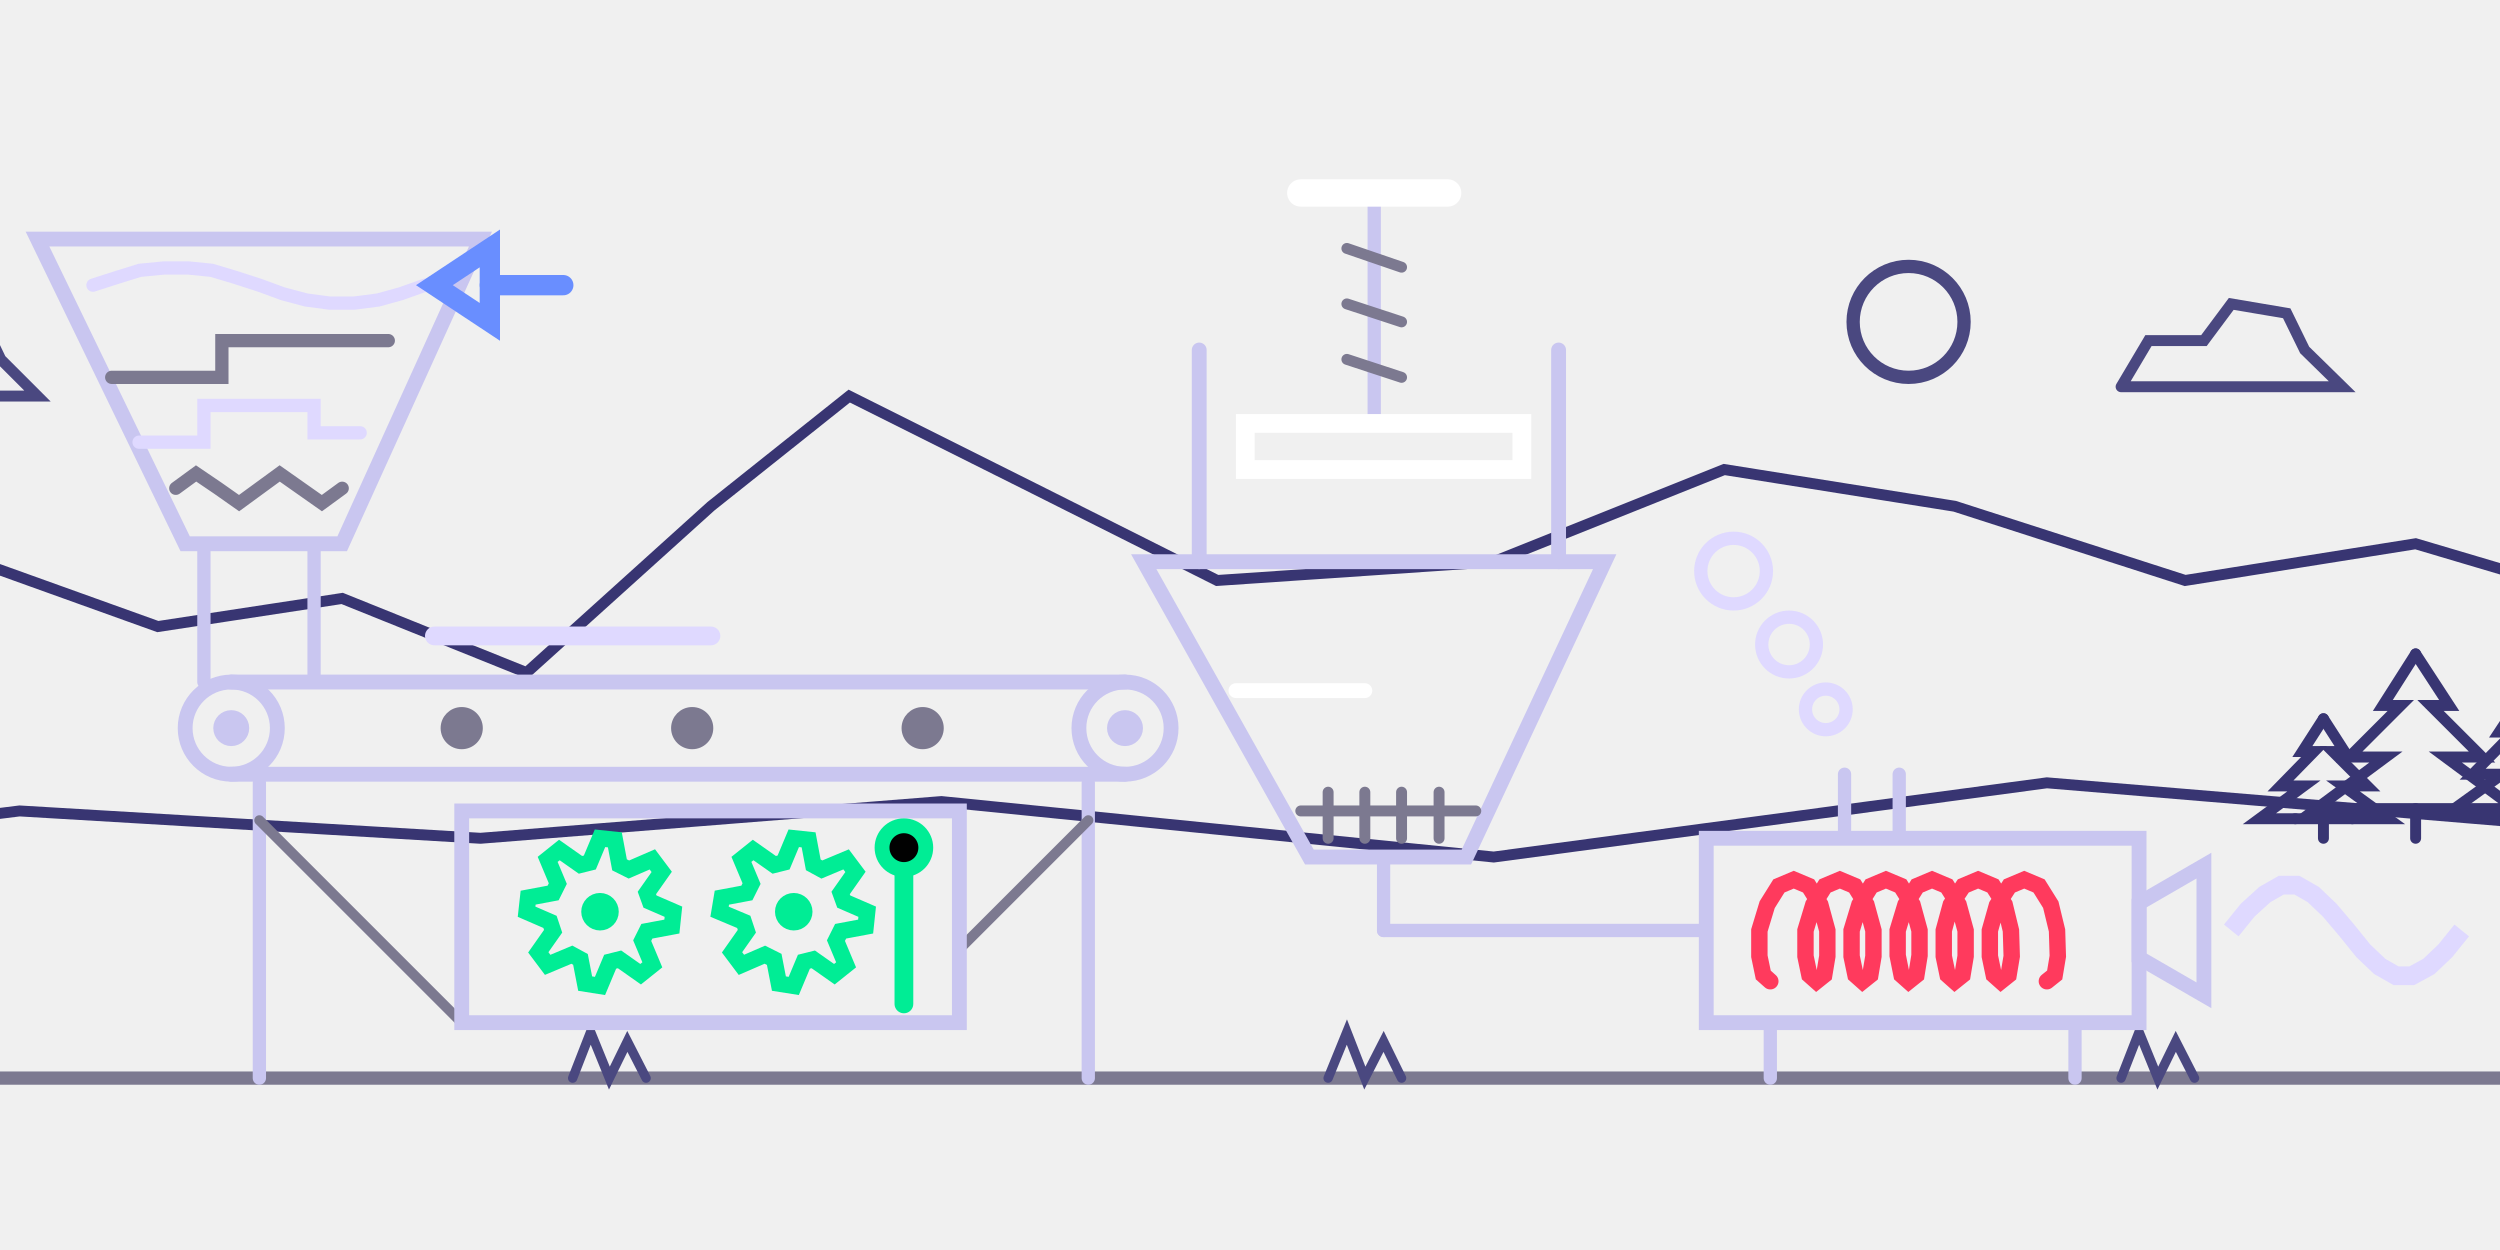
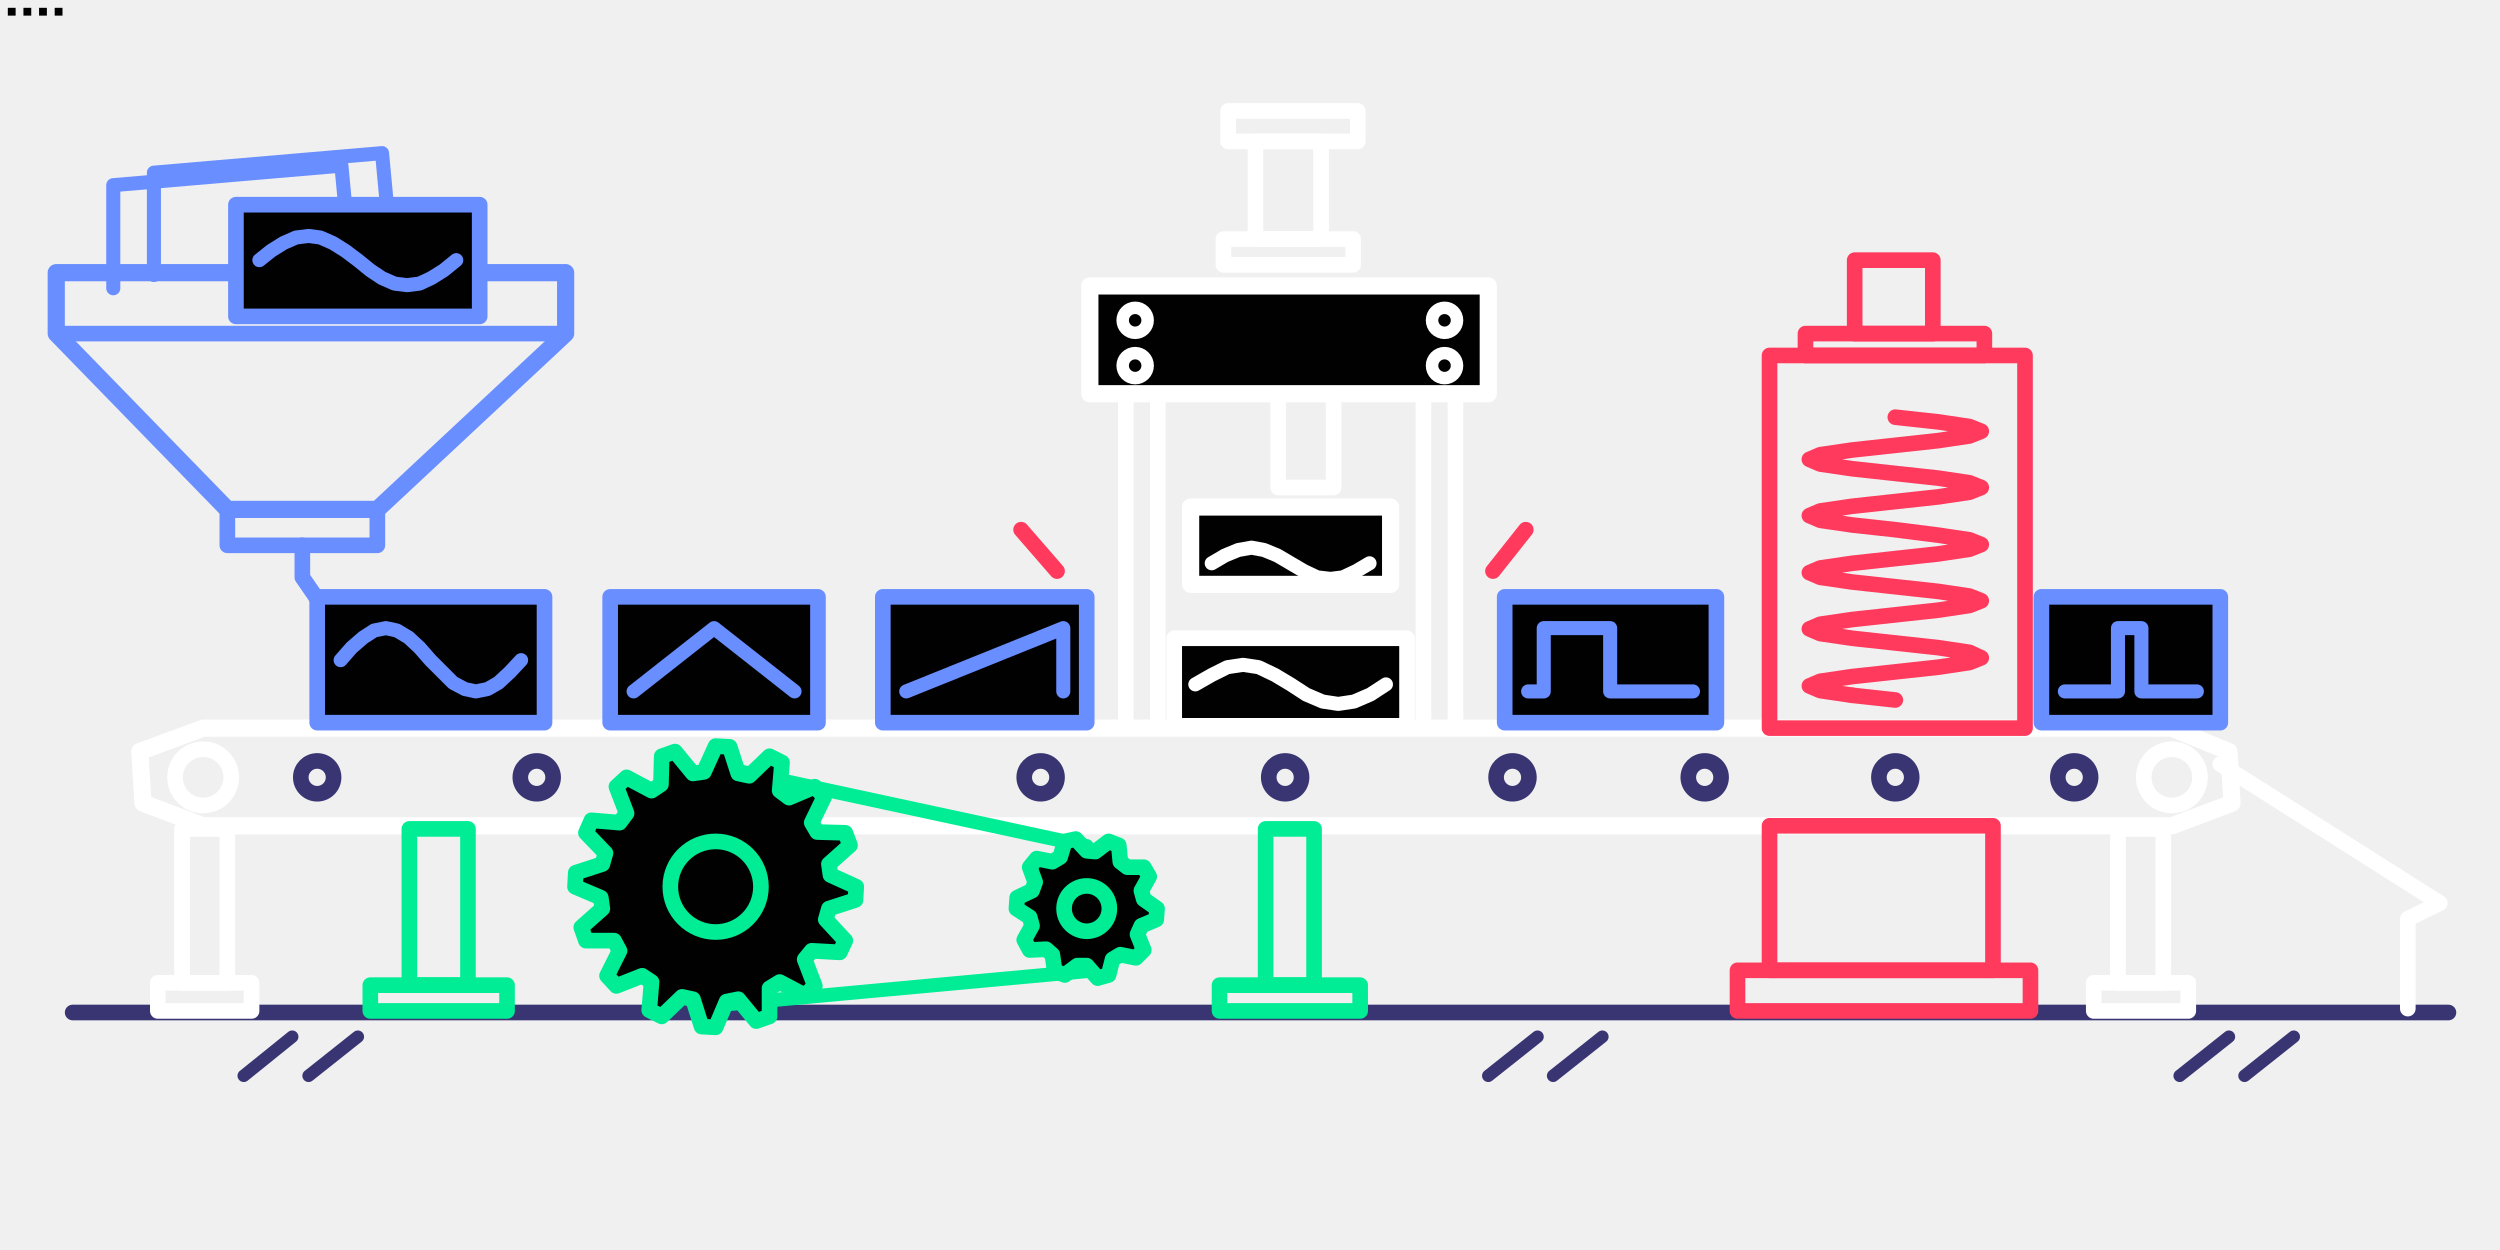
<svg xmlns="http://www.w3.org/2000/svg" version="1.1" id="Layer_1" x="0px" y="0px" width="320px" height="160px" viewBox="0 0 320 160">
-   <polyline points="-44.7,100.2 -27,64.8 -9.3,69.6 20.2,80.2 43.8,76.6 67.4,86.1 91,64.8 108.7,50.7 132.3,62.5 155.8,74.3 191.2,71.9 220.7,60.1 250.2,64.8 279.7,74.3 309.2,69.6 332.8,76.6" fill="none" stroke="#383572" stroke-width="1.4" stroke-linecap="round" />
-   <polyline points="-44.7,109.7 2.5,103.8 61.5,107.3 120.5,102.6 191.2,109.7 262,100.2 332.8,106.1" fill="none" stroke="#383572" stroke-width="1.4" stroke-linecap="round" />
-   <polyline points="-27,83.7 -31.3,90.3 -28.9,90.3 -35.5,96.9 -30.8,96.9 -39.7,103.5 -32.7,103.5" fill="none" stroke="#383572" stroke-width="1.4" stroke-linecap="round" />
-   <polyline points="-27,83.7 -22.8,90.3 -25.1,90.3 -18.5,96.9 -23.2,96.9 -14.3,103.5 -21.3,103.5" fill="none" stroke="#383572" stroke-width="1.4" stroke-linecap="round" />
-   <line x1="-32.7" y1="103.5" x2="-21.3" y2="103.5" stroke="#383572" stroke-width="1.4" stroke-linecap="round" />
-   <line x1="-27" y1="103.5" x2="-27" y2="107.3" stroke="#383572" stroke-width="1.4" stroke-linecap="round" />
-   <polyline points="-15.2,88.4 -18.6,93.7 -16.7,93.7 -22.1,99.1 -18.3,99.1 -25.4,104.2 -19.7,104.2" fill="none" stroke="#383572" stroke-width="1.4" stroke-linecap="round" />
-   <polyline points="-15.2,88.4 -11.8,93.7 -13.7,93.7 -8.4,99.1 -12.1,99.1 -5.1,104.2 -10.7,104.2" fill="none" stroke="#383572" stroke-width="1.4" stroke-linecap="round" />
-   <line x1="-19.7" y1="104.2" x2="-10.7" y2="104.2" stroke="#383572" stroke-width="1.4" stroke-linecap="round" />
-   <line x1="-15.2" y1="104.2" x2="-15.2" y2="107.3" stroke="#383572" stroke-width="1.4" stroke-linecap="round" />
-   <polyline points="309.2,83.7 305,90.3 307.3,90.3 300.7,96.9 305.4,96.9 296.5,103.5 303.5,103.5" fill="none" stroke="#383572" stroke-width="1.4" stroke-linecap="round" />
-   <polyline points="309.2,83.7 313.5,90.3 311.1,90.3 317.7,96.9 313,96.9 321.9,103.5 314.9,103.5" fill="none" stroke="#383572" stroke-width="1.4" stroke-linecap="round" />
-   <line x1="303.5" y1="103.5" x2="314.9" y2="103.5" stroke="#383572" stroke-width="1.4" stroke-linecap="round" />
-   <line x1="309.2" y1="103.5" x2="309.2" y2="107.3" stroke="#383572" stroke-width="1.4" stroke-linecap="round" />
-   <polyline points="323.4,88.4 319.9,93.7 321.8,93.7 316.5,99.1 320.3,99.1 313.2,104.2 318.9,104.2" fill="none" stroke="#383572" stroke-width="1.4" stroke-linecap="round" />
-   <polyline points="323.4,88.4 326.8,93.7 324.9,93.7 330.2,99.1 326.4,99.1 333.5,104.2 327.8,104.2" fill="none" stroke="#383572" stroke-width="1.4" stroke-linecap="round" />
-   <line x1="318.9" y1="104.2" x2="327.8" y2="104.2" stroke="#383572" stroke-width="1.4" stroke-linecap="round" />
-   <line x1="323.4" y1="104.2" x2="323.4" y2="107.3" stroke="#383572" stroke-width="1.4" stroke-linecap="round" />
-   <polyline points="297.4,92 294.7,96.2 296.2,96.2 291.9,100.6 294.9,100.6 289.2,104.8 293.8,104.8" fill="none" stroke="#383572" stroke-width="1.4" stroke-linecap="round" />
-   <polyline points="297.4,92 300.1,96.2 298.6,96.2 303,100.6 299.9,100.6 305.7,104.8 301.1,104.8" fill="none" stroke="#383572" stroke-width="1.4" stroke-linecap="round" />
-   <line x1="293.8" y1="104.8" x2="301.1" y2="104.8" stroke="#383572" stroke-width="1.4" stroke-linecap="round" />
-   <line x1="297.4" y1="104.8" x2="297.4" y2="107.3" stroke="#383572" stroke-width="1.4" stroke-linecap="round" />
-   <polyline points="-23.5,50.7 -19.9,44.8 -12.8,44.8 -9.3,40.1 -2.2,41.2 0.1,46 4.8,50.7 -23.5,50.7" fill="none" stroke="#4A4880" stroke-width="1.4" stroke-linecap="round" />
-   <polyline points="271.5,49.5 275,43.6 282.1,43.6 285.6,38.9 292.7,40.1 295,44.8 299.8,49.5 271.5,49.5" fill="none" stroke="#4A4880" stroke-width="1.4" stroke-linecap="round" />
-   <circle cx="244.3" cy="41.2" r="7.1" fill="none" stroke="#4A4880" stroke-width="1.7" />
-   <line x1="-44.7" y1="138" x2="332.8" y2="138" stroke="#7C7990" stroke-width="1.7" stroke-linecap="round" />
-   <polyline points="-30.5,138 -28.2,132.1 -25.8,138 -23.5,133.3 -21.1,138" fill="none" stroke="#4A4880" stroke-width="1.2" stroke-linecap="round" />
-   <polyline points="73.3,138 75.6,132.1 78,138 80.3,133.3 82.7,138" fill="none" stroke="#4A4880" stroke-width="1.2" stroke-linecap="round" />
-   <polyline points="170,138 172.4,132.1 174.7,138 177.1,133.3 179.4,138" fill="none" stroke="#4A4880" stroke-width="1.2" stroke-linecap="round" />
-   <polyline points="271.5,138 273.8,132.1 276.2,138 278.5,133.3 280.9,138" fill="none" stroke="#4A4880" stroke-width="1.2" stroke-linecap="round" />
-   <path d="M4.8 30.6 L61.5 30.6 L43.8 69.6 L23.7 69.6 Z" fill="none" stroke="#C9C6F0" stroke-width="1.9" />
-   <g id="waves">
-     <polyline points="11.9,36.5 15,35.5 17.9,34.6 21,34.3 24.1,34.3 27.1,34.6 30.1,35.5 33.2,36.5 36.2,37.6 39.2,38.4 42.2,38.8 45.3,38.8 48.4,38.4 51.3,37.6 54.4,36.5" fill="none" stroke="#DFD9FF" stroke-width="1.7" stroke-linecap="round" />
-     <polyline points="14.3,48.3 28.4,48.3 28.4,43.6 49.7,43.6" fill="none" stroke="#7C7990" stroke-width="1.7" stroke-linecap="round" />
-     <polyline points="17.8,56.6 26.1,56.6 26.1,51.9 40.2,51.9 40.2,55.4 46.1,55.4" fill="none" stroke="#DFD9FF" stroke-width="1.7" stroke-linecap="round" />
-     <polyline points="22.5,62.5 25.1,60.6 27.9,62.5 30.6,64.4 33.2,62.5 35.8,60.6 38.5,62.5 41.2,64.4 43.8,62.5" fill="none" stroke="#7C7990" stroke-width="1.7" stroke-linecap="round" />
+   <line x1="9.3" y1="129.6" x2="313.4" y2="129.6" stroke="#383572" stroke-width="2" stroke-linecap="round" />
+   <line x1="31.2" y1="137.7" x2="37.4" y2="132.7" stroke="#383572" stroke-width="1.6" stroke-linecap="round" />
+   <line x1="39.5" y1="137.7" x2="45.8" y2="132.7" stroke="#383572" stroke-width="1.6" stroke-linecap="round" />
+   <line x1="190.5" y1="137.7" x2="196.8" y2="132.7" stroke="#383572" stroke-width="1.6" stroke-linecap="round" />
+   <line x1="198.8" y1="137.7" x2="205.1" y2="132.7" stroke="#383572" stroke-width="1.6" stroke-linecap="round" />
+   <line x1="279" y1="137.7" x2="285.3" y2="132.7" stroke="#383572" stroke-width="1.6" stroke-linecap="round" />
+   <line x1="287.3" y1="137.7" x2="293.6" y2="132.7" stroke="#383572" stroke-width="1.6" stroke-linecap="round" />
+   <path d="M26 93.2 L278 93.2 L285.3 96.2 L285.7 102.8 L278 105.7 L26 105.7 L18.3 102.8 L17.9 96.2 Z" fill="none" stroke="#FFFFFF" stroke-width="2.2" stroke-linejoin="round" />
+   <circle cx="26" cy="99.5" r="3.6" fill="none" stroke="#FFFFFF" stroke-width="2" />
+   <circle cx="278" cy="99.5" r="3.6" fill="none" stroke="#FFFFFF" stroke-width="2" />
+   <path d="M23.3 106.1 L29.1 106.1 L29.1 125.8 L23.3 125.8 Z" fill="none" stroke="#FFFFFF" stroke-width="2" stroke-linejoin="round" />
+   <path d="M20.2 125.8 L32.2 125.8 L32.2 129.4 L20.2 129.4 Z" fill="none" stroke="#FFFFFF" stroke-width="2" stroke-linejoin="round" />
+   <path d="M271.1 106.1 L276.9 106.1 L276.9 125.8 L271.1 125.8 Z" fill="none" stroke="#FFFFFF" stroke-width="2" stroke-linejoin="round" />
+   <path d="M268 125.8 L280.1 125.8 L280.1 129.4 L268 129.4 Z" fill="none" stroke="#FFFFFF" stroke-width="2" stroke-linejoin="round" />
+   <polyline points="284.2,97.8 312.3,115.6 308.2,117.6 308.2,129.1" fill="none" stroke="#FFFFFF" stroke-width="2" stroke-linecap="round" stroke-linejoin="round" />
+   <g id="dots">
+     <circle cx="40.6" cy="99.5" r="2.1" fill="none" stroke="#383572" stroke-width="2" />
+     <circle cx="68.7" cy="99.5" r="2.1" fill="none" stroke="#383572" stroke-width="2" />
+     <circle cx="133.2" cy="99.5" r="2.1" fill="none" stroke="#383572" stroke-width="2" />
+     <circle cx="164.5" cy="99.5" r="2.1" fill="none" stroke="#383572" stroke-width="2" />
+     <circle cx="193.6" cy="99.5" r="2.1" fill="none" stroke="#383572" stroke-width="2" />
+     <circle cx="218.2" cy="99.5" r="2.1" fill="none" stroke="#383572" stroke-width="2" />
+     <circle cx="242.6" cy="99.5" r="2.1" fill="none" stroke="#383572" stroke-width="2" />
+     <circle cx="265.5" cy="99.5" r="2.1" fill="none" stroke="#383572" stroke-width="2" />
  </g>
-   <g id="knob0">
-     <path d="M55.6 36.5 L62.7 31.8 L62.7 41.2 Z" fill="none" stroke="#698EFF" stroke-width="2.6" />
-     <line x1="62.7" y1="36.5" x2="72.1" y2="36.5" stroke="#698EFF" stroke-width="2.6" stroke-linecap="round" />
+   <path d="M52.4 106.1 L59.9 106.1 L59.9 126.1 L52.4 126.1 Z" fill="none" stroke="#00ED95" stroke-width="2" stroke-linejoin="round" />
+   <path d="M47.4 126.1 L64.9 126.1 L64.9 129.4 L47.4 129.4 Z" fill="none" stroke="#00ED95" stroke-width="2" stroke-linejoin="round" />
+   <path d="M162 106.1 L168.2 106.1 L168.2 126.1 L162 126.1 Z" fill="none" stroke="#00ED95" stroke-width="2" stroke-linejoin="round" />
+   <path d="M156.1 126.1 L174.1 126.1 L174.1 129.4 L156.1 129.4 Z" fill="none" stroke="#00ED95" stroke-width="2" stroke-linejoin="round" />
+   <line x1="93.6" y1="98.5" x2="139.1" y2="108.3" stroke="#00ED95" stroke-width="1.8" stroke-linecap="round" />
+   <line x1="93.6" y1="128.5" x2="139.1" y2="124.3" stroke="#00ED95" stroke-width="1.8" stroke-linecap="round" />
+   <g id="gear0">
+     <path d="M109.6 113.5 L109.5 115.2 L106.1 116.3 L105.7 117.7 L108.2 120.4 L107.5 121.9 L103.9 121.7 L103 122.8 L104.3 126.2 L103 127.4 L99.8 125.7 L98.5 126.5 L98.5 130.1 L96.8 130.7 L94.5 127.9 L93 128.2 L91.6 131.5 L89.8 131.4 L88.7 127.9 L87.3 127.6 L84.7 130.1 L83.1 129.3 L83.4 125.7 L82.2 124.9 L78.9 126.2 L77.7 124.9 L79.3 121.7 L78.6 120.4 L75 120.4 L74.4 118.7 L77.1 116.3 L76.9 114.9 L73.6 113.5 L73.7 111.7 L77.1 110.6 L77.5 109.2 L75 106.6 L75.7 105 L79.3 105.3 L80.2 104.1 L78.9 100.7 L80.2 99.5 L83.4 101.2 L84.6 100.4 L84.7 96.8 L86.4 96.2 L88.7 99 L90.1 98.8 L91.6 95.5 L93.4 95.6 L94.5 99 L95.9 99.3 L98.5 96.8 L100.1 97.6 L99.8 101.2 L101 102.1 L104.3 100.7 L105.5 102 L103.9 105.3 L104.6 106.5 L108.2 106.6 L108.8 108.2 L106.1 110.6 L106.3 112 L109.6 113.5 Z" fill="#010101" stroke="#00ED95" stroke-width="2" stroke-linejoin="round" />
+     <circle cx="91.6" cy="113.5" r="5.8" fill="none" stroke="#00ED95" stroke-width="2" />
  </g>
-   <line x1="26.1" y1="69.6" x2="26.1" y2="87.3" stroke="#C9C6F0" stroke-width="1.7" stroke-linecap="round" />
-   <line x1="40.2" y1="69.6" x2="40.2" y2="87.3" stroke="#C9C6F0" stroke-width="1.7" stroke-linecap="round" />
-   <line x1="29.6" y1="87.3" x2="144" y2="87.3" stroke="#C9C6F0" stroke-width="1.9" stroke-linecap="round" />
-   <line x1="29.6" y1="99.1" x2="144" y2="99.1" stroke="#C9C6F0" stroke-width="1.9" stroke-linecap="round" />
-   <circle cx="29.6" cy="93.2" r="5.9" fill="none" stroke="#C9C6F0" stroke-width="1.9" />
-   <circle cx="29.6" cy="93.2" r="1.7" fill="#C9C6F0" stroke="#C9C6F0" stroke-width="1.2" />
-   <circle cx="144" cy="93.2" r="5.9" fill="none" stroke="#C9C6F0" stroke-width="1.9" />
-   <circle cx="144" cy="93.2" r="1.7" fill="#C9C6F0" stroke="#C9C6F0" stroke-width="1.2" />
-   <circle id="dot0" cx="59.1" cy="93.2" r="2.1" fill="#7C7990" stroke="#7C7990" stroke-width="1.2" />
-   <circle id="dot1" cx="88.6" cy="93.2" r="2.1" fill="#7C7990" stroke="#7C7990" stroke-width="1.2" />
-   <circle id="dot2" cx="118.1" cy="93.2" r="2.1" fill="#7C7990" stroke="#7C7990" stroke-width="1.2" />
+   <g id="gear1">
+     <path d="M148.1 116.3 L148 117.7 L146.1 118.5 L145.6 119.6 L146.4 121.6 L145.4 122.6 L143.4 122.2 L142.4 122.8 L141.9 124.8 L140.5 125.2 L139.1 123.6 L137.9 123.6 L136.3 124.8 L135 124.3 L134.7 122.2 L133.9 121.5 L131.8 121.6 L131.1 120.3 L132.1 118.5 L131.8 117.4 L130.1 116.3 L130.2 114.9 L132.1 114 L132.5 112.9 L131.8 111 L132.7 109.9 L134.7 110.3 L135.7 109.7 L136.3 107.7 L137.7 107.4 L139.1 108.9 L140.2 109 L141.9 107.7 L143.2 108.2 L143.4 110.3 L144.3 111 L146.4 111 L147.1 112.2 L146.1 114 L146.4 115.1 L148.1 116.3 Z" fill="#010101" stroke="#00ED95" stroke-width="2" stroke-linejoin="round" />
+     <circle cx="139.1" cy="116.3" r="2.9" fill="none" stroke="#00ED95" stroke-width="2" />
+   </g>
+   <path d="M7.2 34.9 L72.4 34.9 L72.4 42.7 L48.3 65.2 L29.1 65.2 L7.2 42.7 Z" fill="none" stroke="#698EFF" stroke-width="2.2" stroke-linejoin="round" />
+   <line x1="7.2" y1="42.7" x2="72.4" y2="42.7" stroke="#698EFF" stroke-width="2" stroke-linecap="round" />
+   <path d="M29.1 65.2 L48.3 65.2 L48.3 69.8 L29.1 69.8 Z" fill="none" stroke="#698EFF" stroke-width="2" stroke-linejoin="round" />
+   <polyline points="38.7,69.8 38.7,73.9 42.7,79.7" fill="none" stroke="#698EFF" stroke-width="2" stroke-linecap="round" stroke-linejoin="round" />
+   <polyline points="14.5,36.9 14.5,23.7 43.7,21.2 44.7,31.9" fill="none" stroke="#698EFF" stroke-width="1.8" stroke-linecap="round" stroke-linejoin="round" />
+   <polyline points="19.7,35.2 19.7,22.1 48.9,19.6 49.9,30.3" fill="none" stroke="#698EFF" stroke-width="1.8" stroke-linecap="round" stroke-linejoin="round" />
+   <path d="M30.2 26.2 L61.4 26.2 L61.4 40.5 L30.2 40.5 Z" fill="#010101" stroke="#698EFF" stroke-width="2" stroke-linejoin="round" />
  <g id="active">
-     <line x1="55.6" y1="81.4" x2="91" y2="81.4" stroke="#DFD9FF" stroke-width="2.4" stroke-linecap="round" />
+     <polyline points="33.2,33.3 34.7,32.1 36.3,31.1 37.9,30.4 39.5,30.2 41,30.4 42.6,31.1 44.2,32.1 45.8,33.3 47.4,34.6 48.9,35.6 50.5,36.3 52.1,36.5 53.7,36.3 55.2,35.6 56.8,34.6 58.4,33.3" fill="none" stroke="#698EFF" stroke-width="1.8" stroke-linecap="round" stroke-linejoin="round" />
  </g>
-   <line x1="33.2" y1="100.2" x2="33.2" y2="138" stroke="#C9C6F0" stroke-width="1.7" stroke-linecap="round" />
-   <line x1="139.3" y1="100.2" x2="139.3" y2="138" stroke="#C9C6F0" stroke-width="1.7" stroke-linecap="round" />
-   <line x1="33.2" y1="105" x2="59.1" y2="130.9" stroke="#7C7990" stroke-width="1.3" stroke-linecap="round" />
-   <line x1="139.3" y1="105" x2="122.8" y2="121.5" stroke="#7C7990" stroke-width="1.3" stroke-linecap="round" />
-   <path d="M59.1 103.8 L122.8 103.8 L122.8 130.9 L59.1 130.9 Z" fill="none" stroke="#C9C6F0" stroke-width="1.9" />
-   <g id="knob1">
-     <g id="gear0">
-       <path d="M86.2 116.7 L86 118.6 L82.8 119.2 L82.2 120.4 L83.5 123.5 L82 124.7 L79.3 122.8 L78.1 123.1 L76.8 126.2 L74.9 125.9 L74.3 122.8 L73.2 122.2 L70.1 123.5 L68.9 121.9 L70.8 119.2 L70.4 118 L67.4 116.7 L67.6 114.9 L70.8 114.3 L71.4 113.1 L70.1 110 L71.6 108.8 L74.3 110.7 L75.5 110.4 L76.8 107.3 L78.7 107.5 L79.3 110.7 L80.5 111.3 L83.5 110 L84.7 111.6 L82.8 114.3 L83.2 115.4 Z" fill="none" stroke="#00ED95" stroke-width="2.1" />
-       <circle cx="76.8" cy="116.7" r="1.8" fill="#00ED95" stroke="#00ED95" stroke-width="1.2" />
-     </g>
-     <g id="gear1">
-       <path d="M111 116.7 L110.8 118.6 L107.6 119.2 L107 120.4 L108.3 123.5 L106.8 124.7 L104.1 122.8 L102.9 123.1 L101.6 126.2 L99.7 125.9 L99.1 122.8 L97.9 122.2 L94.9 123.5 L93.7 121.9 L95.6 119.2 L95.2 118 L92.1 116.7 L92.4 114.9 L95.6 114.3 L96.2 113.1 L94.9 110 L96.4 108.8 L99.1 110.7 L100.3 110.4 L101.6 107.3 L103.5 107.5 L104.1 110.7 L105.2 111.3 L108.3 110 L109.5 111.6 L107.6 114.3 L108 115.4 Z" fill="none" stroke="#00ED95" stroke-width="2.1" />
-       <circle cx="101.6" cy="116.7" r="1.8" fill="#00ED95" stroke="#00ED95" stroke-width="1.2" />
-     </g>
-     <g id="lever">
-       <line x1="115.7" y1="128.5" x2="115.7" y2="110.8" stroke="#00ED95" stroke-width="2.4" stroke-linecap="round" />
-       <circle cx="115.7" cy="108.5" r="2.8" fill="#010101" stroke="#00ED95" stroke-width="1.9" />
-     </g>
+   <path d="M40.6 76.4 L69.7 76.4 L69.7 92.5 L40.6 92.5 Z" fill="#010101" stroke="#698EFF" stroke-width="2" stroke-linejoin="round" />
+   <polyline points="43.6,84.5 45,82.9 46.5,81.6 47.9,80.7 49.4,80.4 50.8,80.7 52.3,81.6 53.7,82.9 55.1,84.5 56.6,86 58,87.4 59.5,88.2 60.9,88.5 62.4,88.2 63.8,87.4 65.3,86 66.7,84.5" fill="none" stroke="#698EFF" stroke-width="1.8" stroke-linecap="round" stroke-linejoin="round" />
+   <path d="M78.1 76.4 L104.7 76.4 L104.7 92.5 L78.1 92.5 Z" fill="#010101" stroke="#698EFF" stroke-width="2" stroke-linejoin="round" />
+   <polyline points="81.1,88.5 91.4,80.4 101.7,88.5" fill="none" stroke="#698EFF" stroke-width="1.8" stroke-linecap="round" stroke-linejoin="round" />
+   <path d="M113 76.4 L139.1 76.4 L139.1 92.5 L113 92.5 Z" fill="#010101" stroke="#698EFF" stroke-width="2" stroke-linejoin="round" />
+   <polyline points="116,88.5 136.1,80.4 136.1,88.5" fill="none" stroke="#698EFF" stroke-width="1.8" stroke-linecap="round" stroke-linejoin="round" />
+   <path d="M192.6 76.4 L219.7 76.4 L219.7 92.5 L192.6 92.5 Z" fill="#010101" stroke="#698EFF" stroke-width="2" stroke-linejoin="round" />
+   <polyline points="195.6,88.5 197.6,88.5 197.6,80.4 206.1,80.4 206.1,88.5 216.7,88.5" fill="none" stroke="#698EFF" stroke-width="1.8" stroke-linecap="round" stroke-linejoin="round" />
+   <path d="M261.3 76.4 L284.2 76.4 L284.2 92.5 L261.3 92.5 Z" fill="#010101" stroke="#698EFF" stroke-width="2" stroke-linejoin="round" />
+   <polyline points="264.3,88.5 271.1,88.5 271.1,80.4 274.1,80.4 274.1,88.5 281.2,88.5" fill="none" stroke="#698EFF" stroke-width="1.8" stroke-linecap="round" stroke-linejoin="round" />
+   <path d="M144.1 50.4 L148.2 50.4 L148.2 93.2 L144.1 93.2 Z" fill="none" stroke="#FFFFFF" stroke-width="2" stroke-linejoin="round" />
+   <path d="M182.2 50.4 L186.3 50.4 L186.3 93.2 L182.2 93.2 Z" fill="none" stroke="#FFFFFF" stroke-width="2" stroke-linejoin="round" />
+   <g id="press">
+     <path d="M157.2 14.2 L173.8 14.2 L173.8 18.1 L157.2 18.1 Z" fill="none" stroke="#FFFFFF" stroke-width="2" stroke-linejoin="round" />
+     <path d="M160.7 18.1 L169.1 18.1 L169.1 30.6 L160.7 30.6 Z" fill="none" stroke="#FFFFFF" stroke-width="2" stroke-linejoin="round" />
+     <path d="M156.6 30.6 L173.2 30.6 L173.2 33.9 L156.6 33.9 Z" fill="none" stroke="#FFFFFF" stroke-width="2" stroke-linejoin="round" />
+     <path d="M139.5 36.6 L190.5 36.6 L190.5 50.4 L139.5 50.4 Z" fill="#010101" stroke="#FFFFFF" stroke-width="2.2" stroke-linejoin="round" />
+     <path d="M163.6 50.4 L170.7 50.4 L170.7 62.4 L163.6 62.4 Z" fill="none" stroke="#FFFFFF" stroke-width="2" stroke-linejoin="round" />
+     <path d="M152.4 64.9 L178 64.9 L178 74.8 L152.4 74.8 Z" fill="#010101" stroke="#FFFFFF" stroke-width="2.2" stroke-linejoin="round" />
+     <circle cx="145.3" cy="41" r="1.6" fill="none" stroke="#FFFFFF" stroke-width="1.6" />
+     <circle cx="145.3" cy="46.8" r="1.6" fill="none" stroke="#FFFFFF" stroke-width="1.6" />
+     <circle cx="184.9" cy="41" r="1.6" fill="none" stroke="#FFFFFF" stroke-width="1.6" />
+     <circle cx="184.9" cy="46.8" r="1.6" fill="none" stroke="#FFFFFF" stroke-width="1.6" />
+     <polyline points="155.1,72.1 156.8,71.1 158.5,70.4 160.2,70.1 161.8,70.4 163.5,71.1 165.2,72.1 166.9,73.1 168.6,73.9 170.3,74.1 171.9,73.9 173.6,73.1 175.3,72.1" fill="none" stroke="#FFFFFF" stroke-width="1.8" stroke-linecap="round" stroke-linejoin="round" />
  </g>
-   <line x1="153.5" y1="44.8" x2="153.5" y2="71.9" stroke="#C9C6F0" stroke-width="1.9" stroke-linecap="round" />
-   <line x1="199.5" y1="44.8" x2="199.5" y2="71.9" stroke="#C9C6F0" stroke-width="1.9" stroke-linecap="round" />
-   <g id="knob2">
-     <g id="press">
-       <line x1="175.9" y1="25.9" x2="175.9" y2="54.2" stroke="#C9C6F0" stroke-width="1.7" stroke-linecap="round" />
-       <line x1="172.4" y1="31.8" x2="179.4" y2="34.2" stroke="#7C7990" stroke-width="1.4" stroke-linecap="round" />
-       <line x1="172.4" y1="38.9" x2="179.4" y2="41.2" stroke="#7C7990" stroke-width="1.4" stroke-linecap="round" />
-       <line x1="172.4" y1="46" x2="179.4" y2="48.3" stroke="#7C7990" stroke-width="1.4" stroke-linecap="round" />
-       <path d="M159.4 54.2 L194.8 54.2 L194.8 60.1 L159.4 60.1 Z" fill="none" stroke="#FFFFFF" stroke-width="2.4" />
-       <line x1="166.5" y1="24.7" x2="185.3" y2="24.7" stroke="#FFFFFF" stroke-width="3.5" stroke-linecap="round" />
-     </g>
+   <path d="M150.3 81.7 L180.1 81.7 L180.1 92.9 L150.3 92.9 Z" fill="#010101" stroke="#FFFFFF" stroke-width="2" stroke-linejoin="round" />
+   <polyline points="153,87.6 155.1,86.4 157.1,85.4 159.1,85.1 161.1,85.4 163.2,86.4 165.2,87.6 167.2,88.9 169.3,89.8 171.3,90.1 173.3,89.8 175.4,88.9 177.4,87.6" fill="none" stroke="#FFFFFF" stroke-width="1.8" stroke-linecap="round" stroke-linejoin="round" />
+   <line x1="130.7" y1="67.8" x2="135.3" y2="73.1" stroke="#FF3A5D" stroke-width="2" stroke-linecap="round" />
+   <line x1="195.3" y1="67.8" x2="191.1" y2="73.1" stroke="#FF3A5D" stroke-width="2" stroke-linecap="round" />
+   <path d="M226.5 45.5 L259.2 45.5 L259.2 93.2 L226.5 93.2 Z" fill="none" stroke="#FF3A5D" stroke-width="2" stroke-linejoin="round" />
+   <path d="M237.4 33.3 L247.4 33.3 L247.4 42.7 L237.4 42.7 Z" fill="none" stroke="#FF3A5D" stroke-width="2" stroke-linejoin="round" />
+   <path d="M231.1 42.7 L254 42.7 L254 45.5 L231.1 45.5 Z" fill="none" stroke="#FF3A5D" stroke-width="2" stroke-linejoin="round" />
+   <path d="M226.5 105.7 L255.1 105.7 L255.1 124.2 L226.5 124.2 Z" fill="none" stroke="#FF3A5D" stroke-width="2" stroke-linejoin="round" />
+   <path d="M222.4 124.2 L259.9 124.2 L259.9 129.4 L222.4 129.4 Z" fill="none" stroke="#FF3A5D" stroke-width="2" stroke-linejoin="round" />
+   <g id="coil">
+     <polyline points="242.6,53.4 248.1,54 252.1,54.6 253.6,55.2 252.1,55.8 248.1,56.4 242.6,57 237.1,57.6 233,58.2 231.6,58.8 233,59.4 237.1,60 242.6,60.6 248.1,61.2 252.1,61.8 253.6,62.4 252.1,63 248.1,63.6 242.6,64.2 237.1,64.8 233,65.4 231.6,66 233,66.6 237.1,67.2 242.6,67.8 248.1,68.5 252.1,69.1 253.6,69.7 252.1,70.3 248.1,70.9 242.6,71.5 237.1,72.1 233,72.7 231.6,73.3 233,73.9 237.1,74.5 242.6,75.1 248.1,75.7 252.1,76.3 253.6,76.9 252.1,77.5 248.1,78.1 242.6,78.7 237.1,79.3 233,79.9 231.6,80.5 233,81.1 237.1,81.7 242.6,82.3 248.1,82.9 252.1,83.5 253.6,84.2 252.1,84.8 248.1,85.4 242.6,86 237.1,86.6 233,87.2 231.6,87.8 233,88.4 237.1,89" fill="none" stroke="#FF3A5D" stroke-width="2" stroke-linecap="round" stroke-linejoin="round" />
+     <polyline points="237.1,89 242.6,89.6" fill="none" stroke="#FF3A5D" stroke-width="2" stroke-linecap="round" stroke-linejoin="round" />
  </g>
-   <path d="M146.4 71.9 L205.4 71.9 L187.7 109.7 L167.6 109.7 Z" fill="none" stroke="#C9C6F0" stroke-width="1.9" />
-   <g id="filter">
-     <line x1="158.2" y1="88.4" x2="174.7" y2="88.4" stroke="#FFFFFF" stroke-width="1.9" stroke-linecap="round" />
-   </g>
-   <line x1="170" y1="101.4" x2="170" y2="107.3" stroke="#7C7990" stroke-width="1.4" stroke-linecap="round" />
-   <line x1="174.7" y1="101.4" x2="174.7" y2="107.3" stroke="#7C7990" stroke-width="1.4" stroke-linecap="round" />
-   <line x1="179.4" y1="101.4" x2="179.4" y2="107.3" stroke="#7C7990" stroke-width="1.4" stroke-linecap="round" />
-   <line x1="184.2" y1="101.4" x2="184.2" y2="107.3" stroke="#7C7990" stroke-width="1.4" stroke-linecap="round" />
-   <line x1="166.5" y1="103.8" x2="188.9" y2="103.8" stroke="#7C7990" stroke-width="1.4" stroke-linecap="round" />
-   <line x1="177.1" y1="109.7" x2="177.1" y2="119.1" stroke="#C9C6F0" stroke-width="1.7" stroke-linecap="round" />
-   <line x1="177.1" y1="119.1" x2="218.4" y2="119.1" stroke="#C9C6F0" stroke-width="1.7" stroke-linecap="round" />
-   <path d="M218.4 107.3 L273.8 107.3 L273.8 130.9 L218.4 130.9 Z" fill="none" stroke="#C9C6F0" stroke-width="1.9" />
-   <line x1="236.1" y1="107.3" x2="236.1" y2="99.1" stroke="#C9C6F0" stroke-width="1.7" stroke-linecap="round" />
-   <line x1="243.1" y1="107.3" x2="243.1" y2="99.1" stroke="#C9C6F0" stroke-width="1.7" stroke-linecap="round" />
-   <g id="knob3">
-     <polyline points="226.6,125.6 225.7,124.8 225.2,122.4 225.2,119.1 226.2,115.8 227.7,113.4 229.6,112.6 231.5,113.4 233,115.8 233.9,119.1 233.9,122.4 233.5,124.8 232.5,125.6 231.6,124.8 231.1,122.4 231.1,119.1 232.1,115.8 233.6,113.4 235.5,112.6 237.4,113.4 238.9,115.8 239.8,119.1 239.8,122.4 239.4,124.8 238.4,125.6 237.5,124.8 237,122.4 237,119.1 238,115.8 239.5,113.4 241.4,112.6 243.3,113.4 244.8,115.8 245.7,119.1 245.7,122.3 245.3,124.8 244.3,125.6 243.4,124.8 242.9,122.3 242.9,119.1 243.9,115.8 245.4,113.4 247.3,112.6 249.2,113.4 250.7,115.8 251.6,119.1 251.6,122.4 251.2,124.8 250.2,125.6 249.3,124.8 248.8,122.4 248.8,119.1 249.7,115.8 251.3,113.4 253.2,112.6 255.1,113.4 256.6,115.8 257.4,119.1 257.5,122.4 257.1,124.8 256.1,125.6 255.2,124.8 254.7,122.4 254.7,119.1 255.6,115.9 257.2,113.4 259.1,112.6 261,113.4 262.5,115.8 263.3,119.1 263.4,122.4 263,124.8 262,125.6" fill="none" stroke="#FF3A5D" stroke-width="2.1" stroke-linecap="round" />
-   </g>
-   <circle id="bub0" cx="233.7" cy="90.8" r="2.6" fill="none" stroke="#DFD9FF" stroke-width="1.7" />
-   <circle id="bub1" cx="229" cy="82.5" r="3.5" fill="none" stroke="#DFD9FF" stroke-width="1.7" />
-   <circle id="bub2" cx="221.9" cy="73.1" r="4.2" fill="none" stroke="#DFD9FF" stroke-width="1.7" />
-   <path d="M273.8 115.6 L282.1 110.8 L282.1 127.4 L273.8 122.6 Z" fill="none" stroke="#C9C6F0" stroke-width="1.9" />
-   <polyline id="out" points="285.6,119.1 287.7,116.5 289.9,114.5 292,113.3 294,113.3 296.1,114.5 298.2,116.5 300.4,119.1 302.5,121.7 304.6,123.7 306.7,124.9 308.7,124.9 310.9,123.7 313,121.7 315.1,119.1" fill="none" stroke="#DFD9FF" stroke-width="2.4" />
-   <line x1="226.6" y1="130.9" x2="226.6" y2="138" stroke="#C9C6F0" stroke-width="1.7" stroke-linecap="round" />
-   <line x1="265.6" y1="130.9" x2="265.6" y2="138" stroke="#C9C6F0" stroke-width="1.7" stroke-linecap="round" />
-   <line id="bar0" x1="-42.9" y1="-5.9" x2="-42.9" y2="-7.1" stroke="#010101" stroke-width="1.2" />
-   <line id="bar1" x1="-40.6" y1="-5.9" x2="-40.6" y2="-7.1" stroke="#010101" stroke-width="1.2" />
-   <line id="bar2" x1="-38.2" y1="-5.9" x2="-38.2" y2="-7.1" stroke="#010101" stroke-width="1.2" />
-   <line id="bar3" x1="-35.9" y1="-5.9" x2="-35.9" y2="-7.1" stroke="#010101" stroke-width="1.2" />
+   <line id="bar0" x1="1.5" y1="2" x2="1.5" y2="1" stroke="#010101" stroke-width="1" />
+   <line id="bar1" x1="3.5" y1="2" x2="3.5" y2="1" stroke="#010101" stroke-width="1" />
+   <line id="bar2" x1="5.5" y1="2" x2="5.5" y2="1" stroke="#010101" stroke-width="1" />
+   <line id="bar3" x1="7.5" y1="2" x2="7.5" y2="1" stroke="#010101" stroke-width="1" />
</svg>
